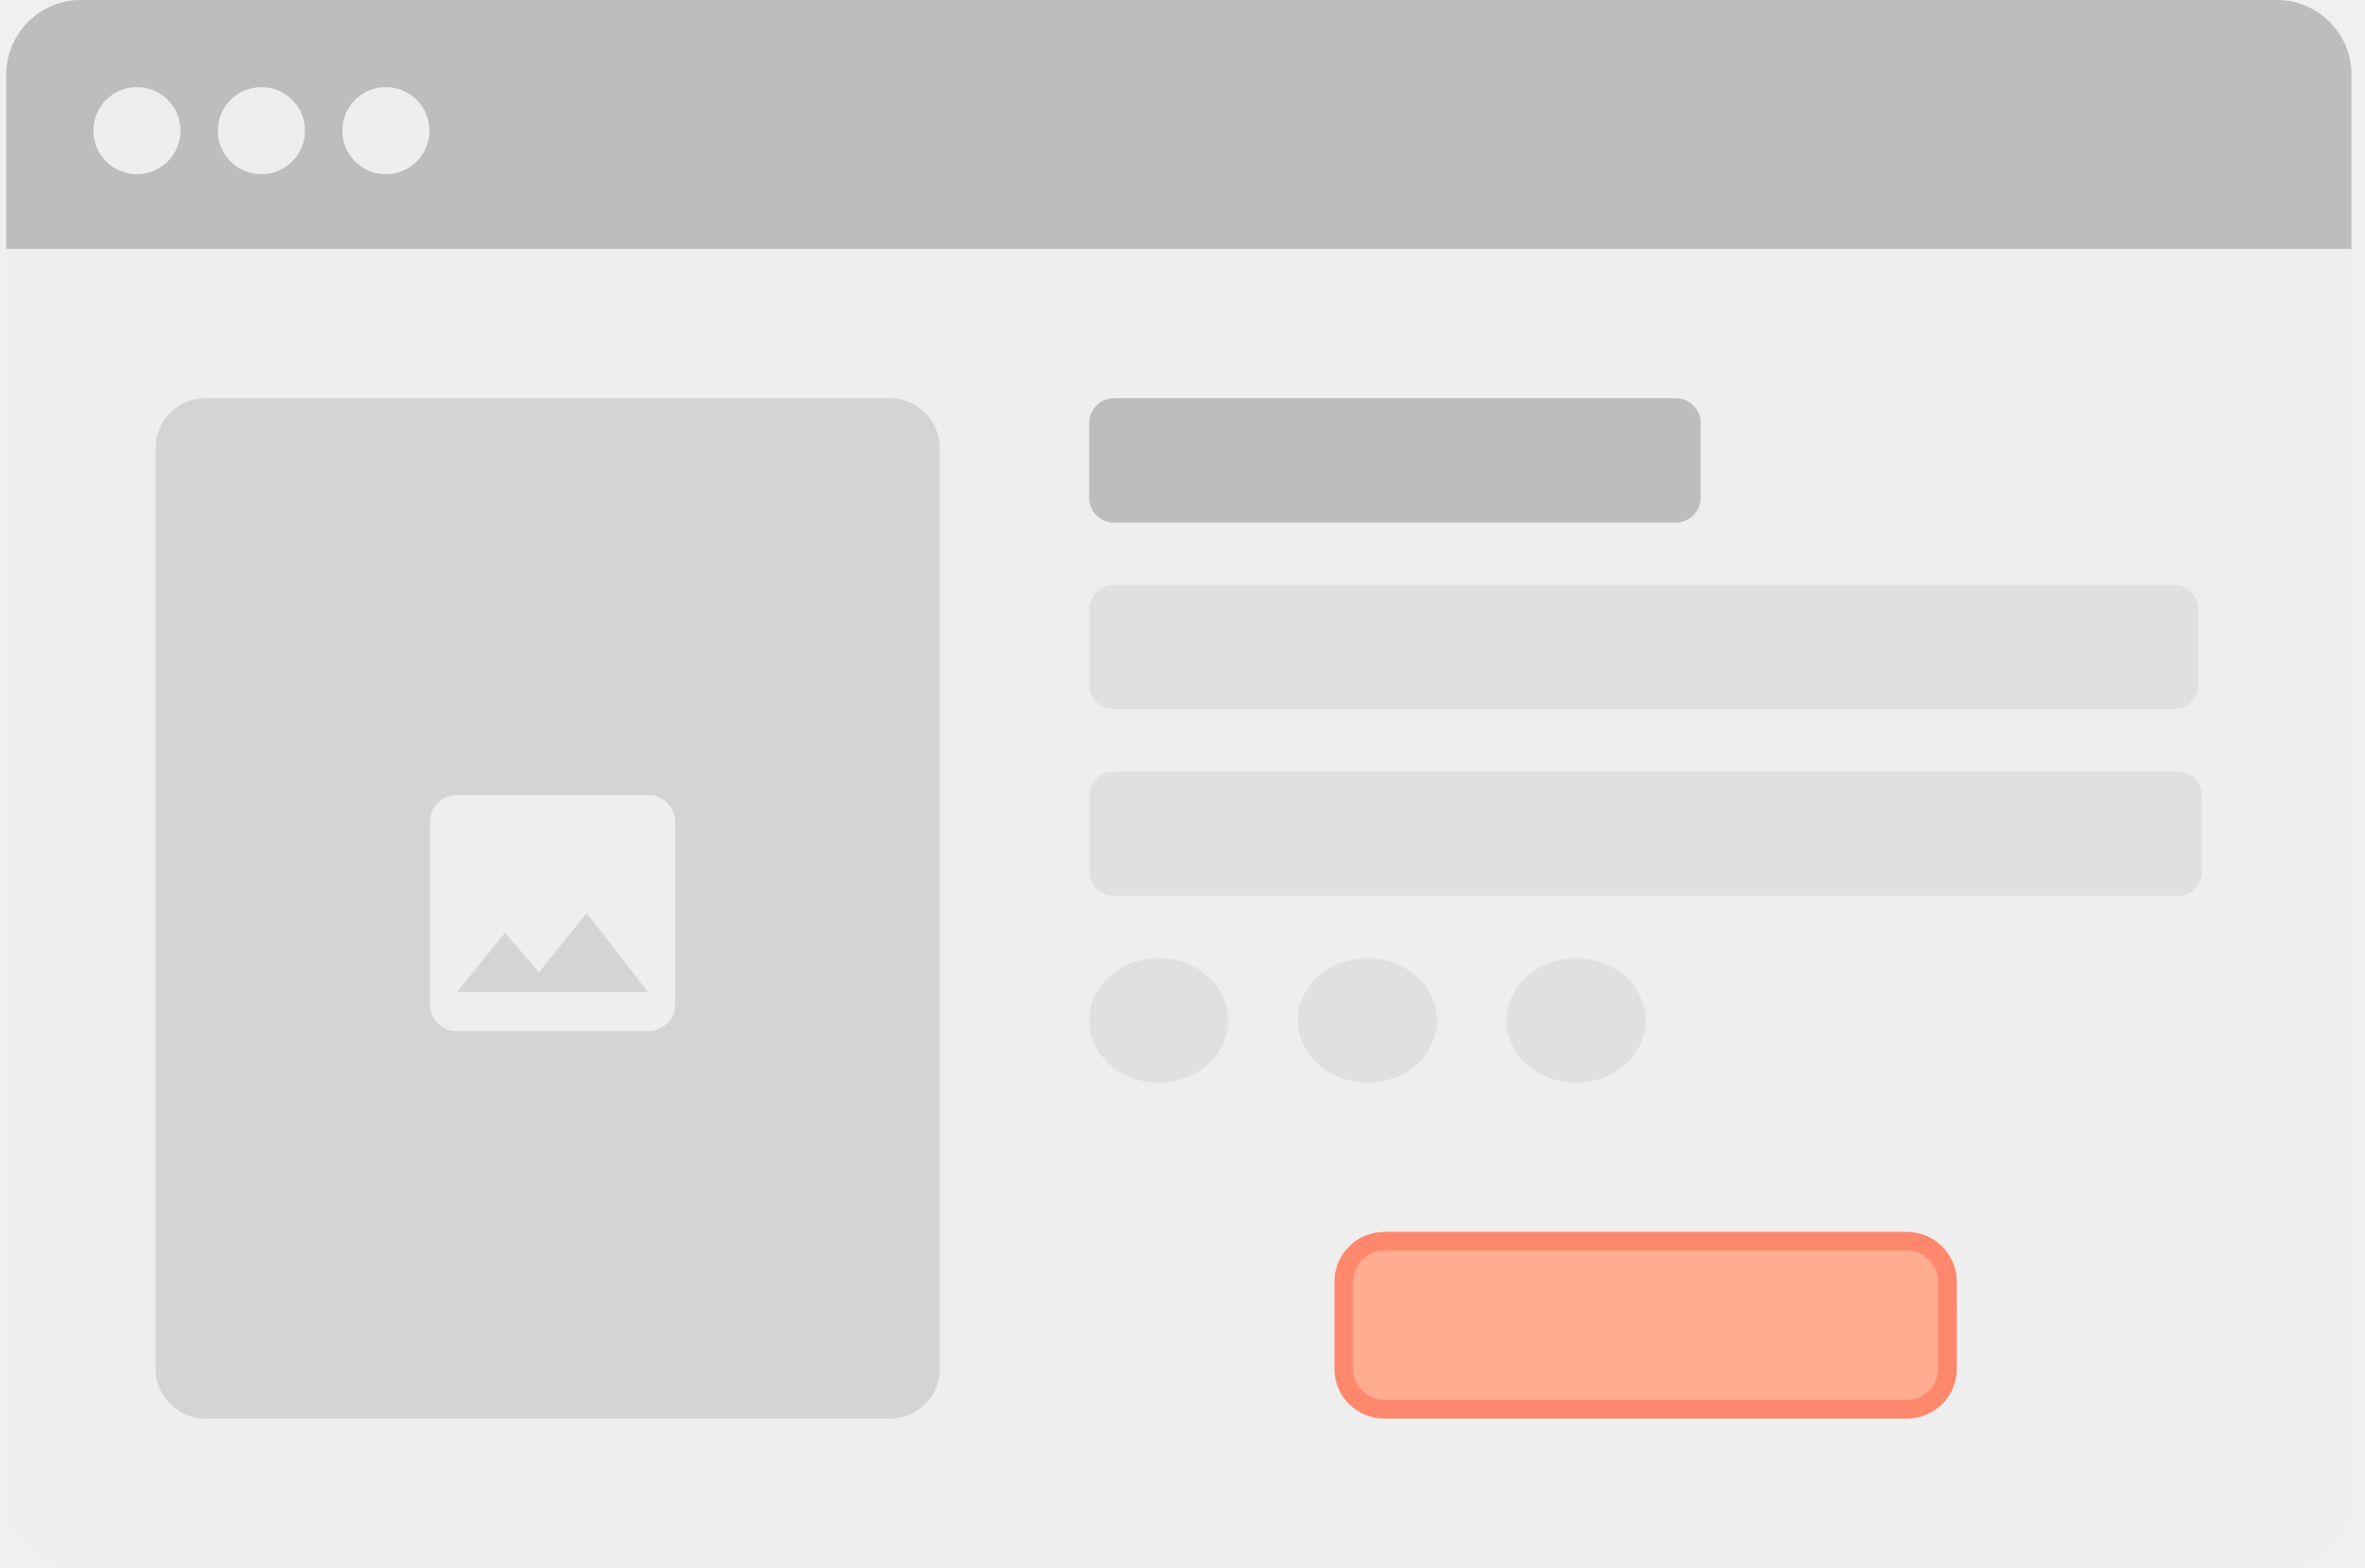
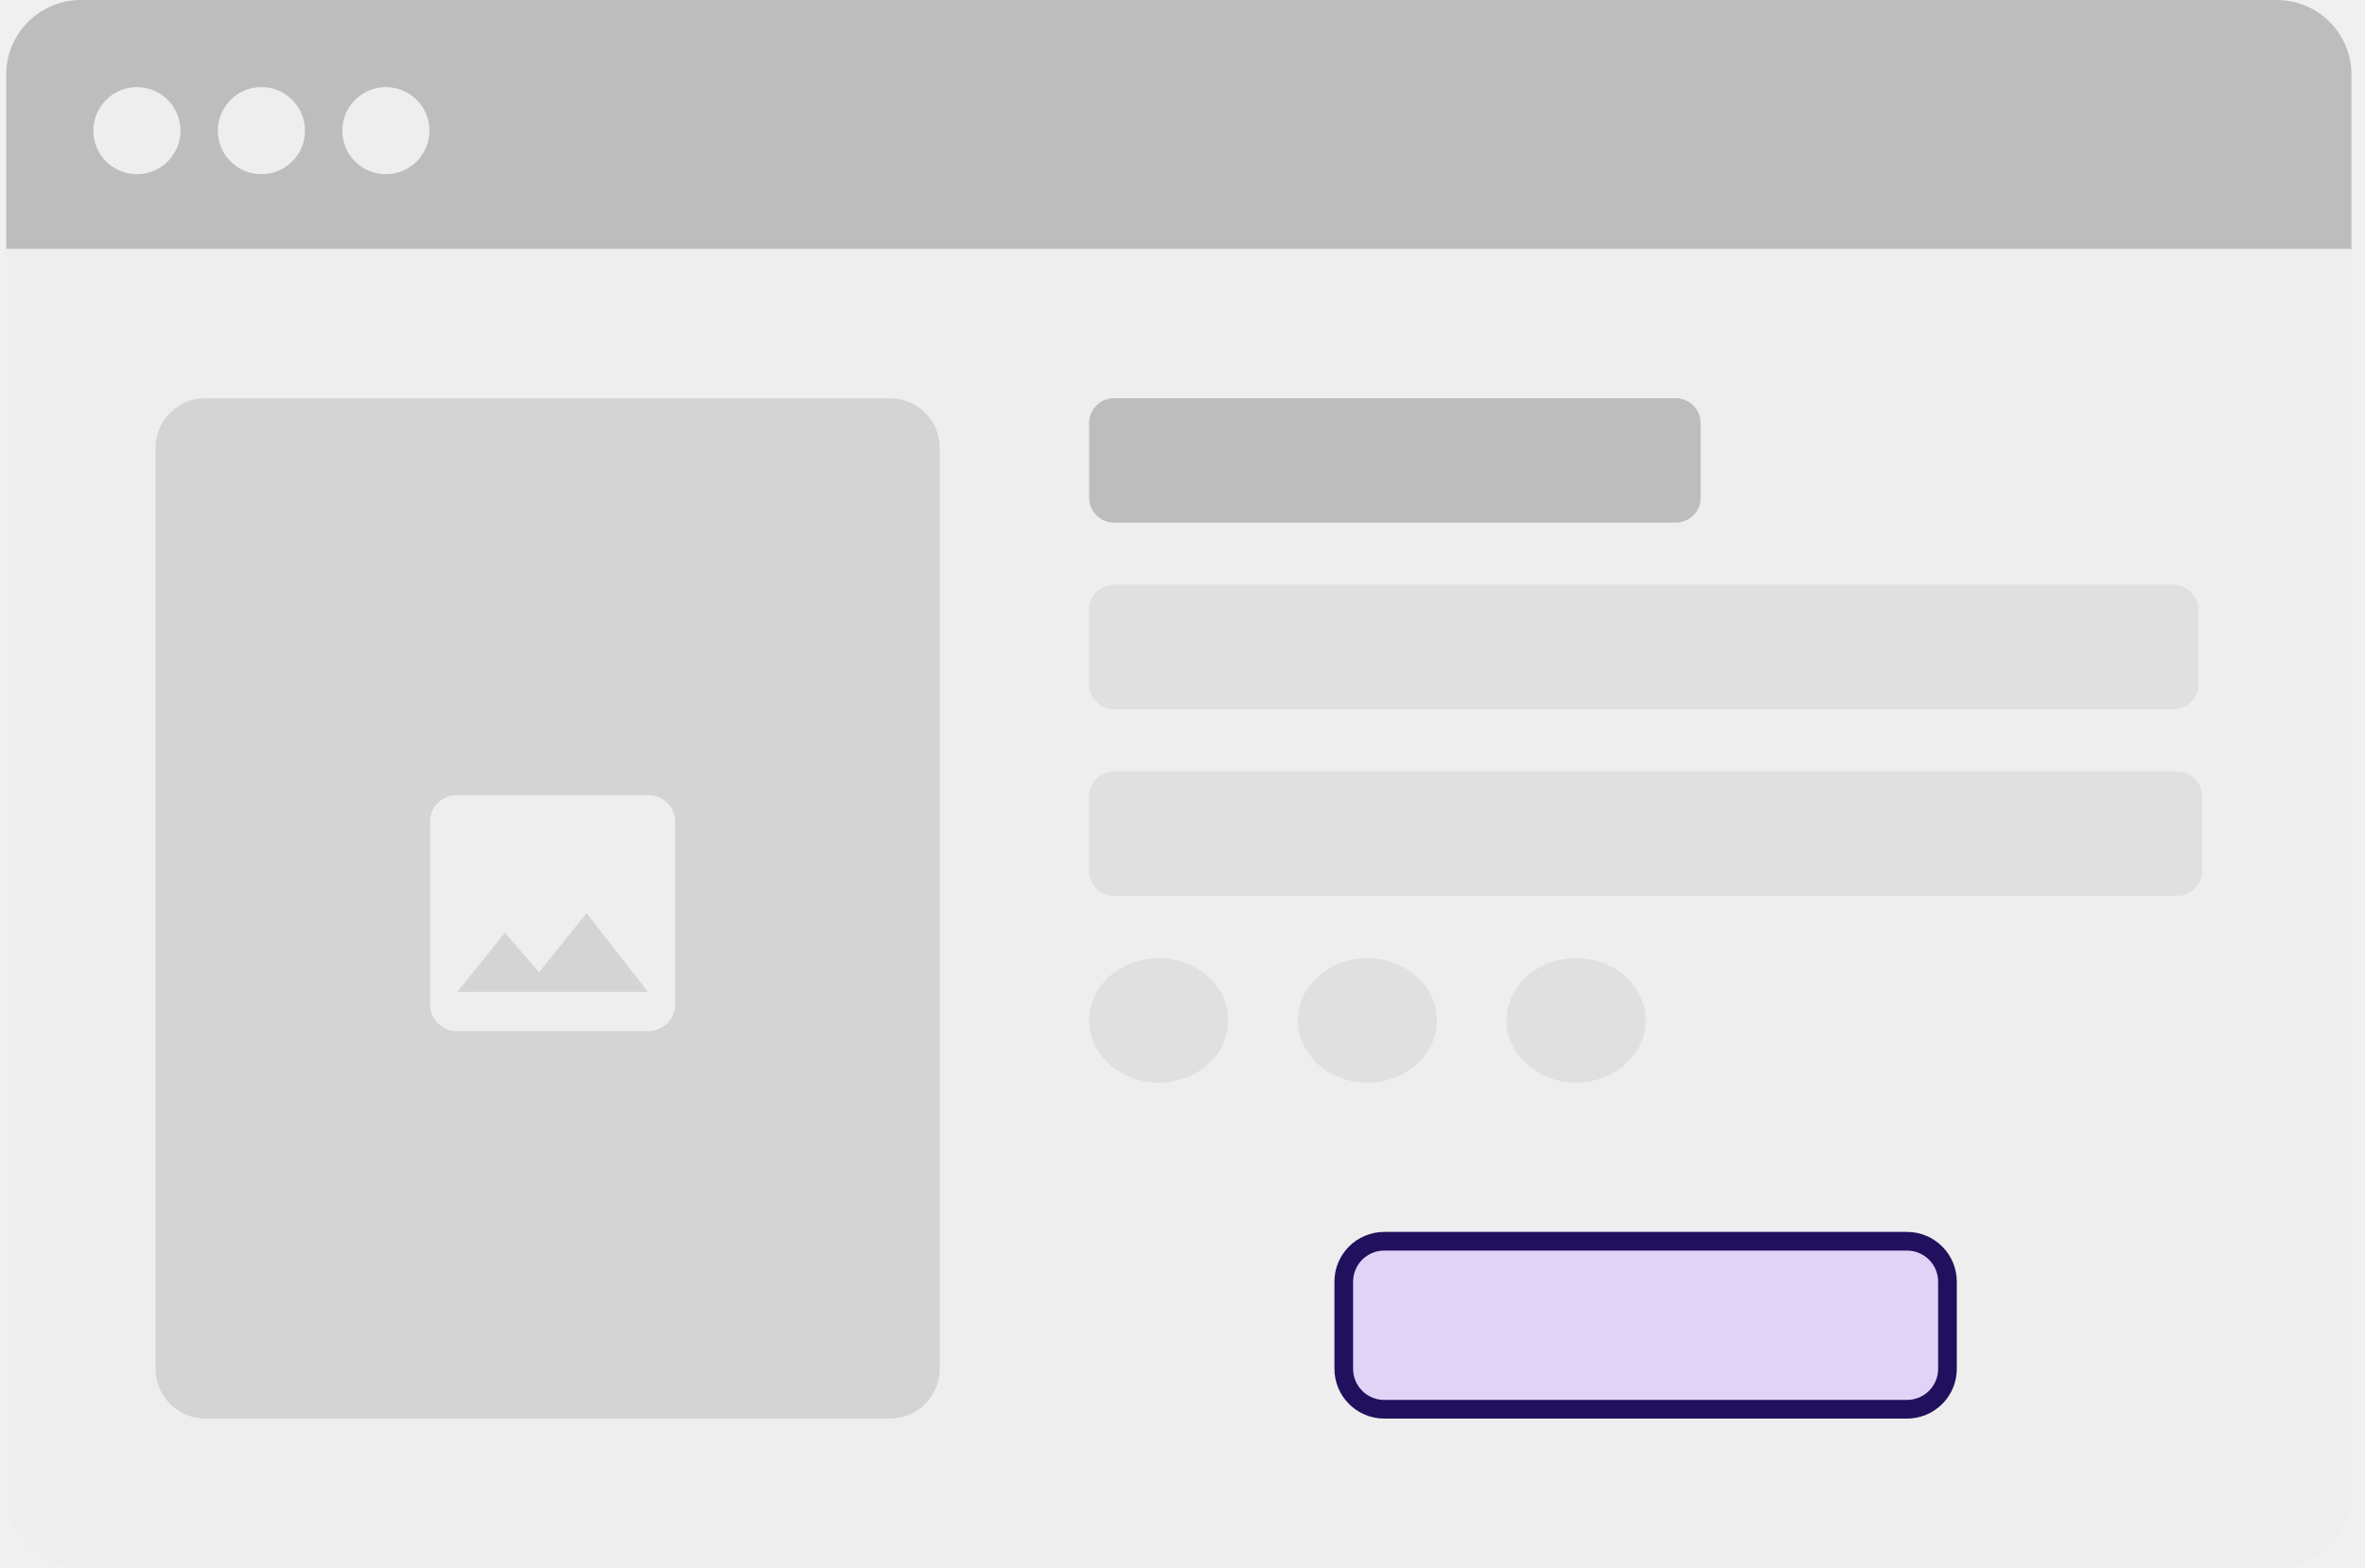
<svg xmlns="http://www.w3.org/2000/svg" width="190" height="126" viewBox="0 0 190 126" fill="none">
  <g clip-path="url(#clip0_509_340)">
    <path d="M182.912 0H6.5C3.186 0 0.5 2.686 0.5 6V120C0.5 123.314 3.186 126 6.5 126H182.912C186.226 126 188.912 123.314 188.912 120V6C188.912 2.686 186.226 0 182.912 0Z" fill="#EEEEEE" />
    <path d="M0.5 6C0.5 2.686 3.186 0 6.5 0H182.912C186.225 0 188.912 2.686 188.912 6V20H0.5V6Z" fill="#BDBDBD" />
    <path fill-rule="evenodd" clip-rule="evenodd" d="M11 14C12.933 14 14.5 12.433 14.5 10.5C14.5 8.567 12.933 7 11 7C9.067 7 7.5 8.567 7.5 10.5C7.5 12.433 9.067 14 11 14ZM21 14C22.933 14 24.5 12.433 24.5 10.5C24.5 8.567 22.933 7 21 7C19.067 7 17.5 8.567 17.5 10.5C17.5 12.433 19.067 14 21 14ZM34.5 10.5C34.5 12.433 32.933 14 31 14C29.067 14 27.5 12.433 27.5 10.5C27.5 8.567 29.067 7 31 7C32.933 7 34.5 8.567 34.5 10.5Z" fill="#EEEEEE" />
    <path d="M71.5 32H16.5C14.291 32 12.5 33.791 12.5 36V110C12.5 112.209 14.291 114 16.5 114H71.5C73.709 114 75.5 112.209 75.5 110V36C75.5 33.791 73.709 32 71.5 32Z" fill="#9E9E9E" fill-opacity="0.32" />
    <path fill-rule="evenodd" clip-rule="evenodd" d="M54.237 65.998C54.237 64.838 53.253 63.889 52.05 63.889H36.737C35.534 63.889 34.55 64.838 34.55 65.998V80.761C34.55 81.921 35.534 82.87 36.737 82.87H52.05C53.253 82.87 54.237 81.921 54.237 80.761V65.998ZM40.566 74.961L43.3 78.135L47.128 73.379L52.05 79.707H36.737L40.566 74.961Z" fill="#EEEEEE" />
    <path fill-rule="evenodd" clip-rule="evenodd" d="M87.5 34C87.5 32.895 88.395 32 89.5 32H134.627C135.732 32 136.627 32.895 136.627 34V40C136.627 41.105 135.732 42 134.627 42H89.5C88.395 42 87.5 41.105 87.5 40V34Z" fill="#BDBDBD" />
    <path d="M174.62 47H89.5C88.395 47 87.5 47.895 87.5 49V55C87.5 56.105 88.395 57 89.5 57H174.62C175.724 57 176.62 56.105 176.62 55V49C176.62 47.895 175.724 47 174.62 47Z" fill="#E0E0E0" />
    <path d="M174.912 62H89.5C88.395 62 87.5 62.895 87.5 64V70C87.5 71.105 88.395 72 89.5 72H174.912C176.016 72 176.912 71.105 176.912 70V64C176.912 62.895 176.016 62 174.912 62Z" fill="#E0E0E0" />
    <path fill-rule="evenodd" clip-rule="evenodd" d="M93.088 87C96.174 87 98.677 84.761 98.677 82C98.677 79.239 96.174 77 93.088 77C90.002 77 87.5 79.239 87.5 82C87.5 84.761 90.002 87 93.088 87Z" fill="#E0E0E0" />
    <path fill-rule="evenodd" clip-rule="evenodd" d="M109.853 87C112.939 87 115.441 84.761 115.441 82C115.441 79.239 112.939 77 109.853 77C106.767 77 104.265 79.239 104.265 82C104.265 84.761 106.767 87 109.853 87Z" fill="#E0E0E0" />
    <path fill-rule="evenodd" clip-rule="evenodd" d="M126.618 87C129.704 87 132.206 84.761 132.206 82C132.206 79.239 129.704 77 126.618 77C123.531 77 121.029 79.239 121.029 82C121.029 84.761 123.531 87 126.618 87Z" fill="#E0E0E0" />
-     <path d="M153.206 99.75H111.206C109.411 99.75 107.956 101.205 107.956 103V110C107.956 111.795 109.411 113.25 111.206 113.25H153.206C155.001 113.25 156.456 111.795 156.456 110V103C156.456 101.205 155.001 99.75 153.206 99.75Z" fill="#FFAC90" />
-     <path d="M153.206 99.75H111.206C109.411 99.75 107.956 101.205 107.956 103V110C107.956 111.795 109.411 113.25 111.206 113.25H153.206C155.001 113.25 156.456 111.795 156.456 110V103C156.456 101.205 155.001 99.75 153.206 99.75Z" stroke="#FF876C" stroke-width="1.5" />
+     <path d="M153.206 99.75H111.206C109.411 99.75 107.956 101.205 107.956 103V110C107.956 111.795 109.411 113.25 111.206 113.25H153.206C155.001 113.25 156.456 111.795 156.456 110V103C156.456 101.205 155.001 99.75 153.206 99.75Z" fill="#e1d3f8" />
+     <path d="M153.206 99.75H111.206C109.411 99.75 107.956 101.205 107.956 103V110C107.956 111.795 109.411 113.25 111.206 113.25H153.206C155.001 113.25 156.456 111.795 156.456 110V103C156.456 101.205 155.001 99.75 153.206 99.75Z" stroke="#21105d" stroke-width="1.5" />
  </g>
  <defs>
    <clipPath id="clip0_509_340">
      <rect width="189" height="126" fill="white" transform="translate(0.5)" />
    </clipPath>
  </defs>
</svg>
